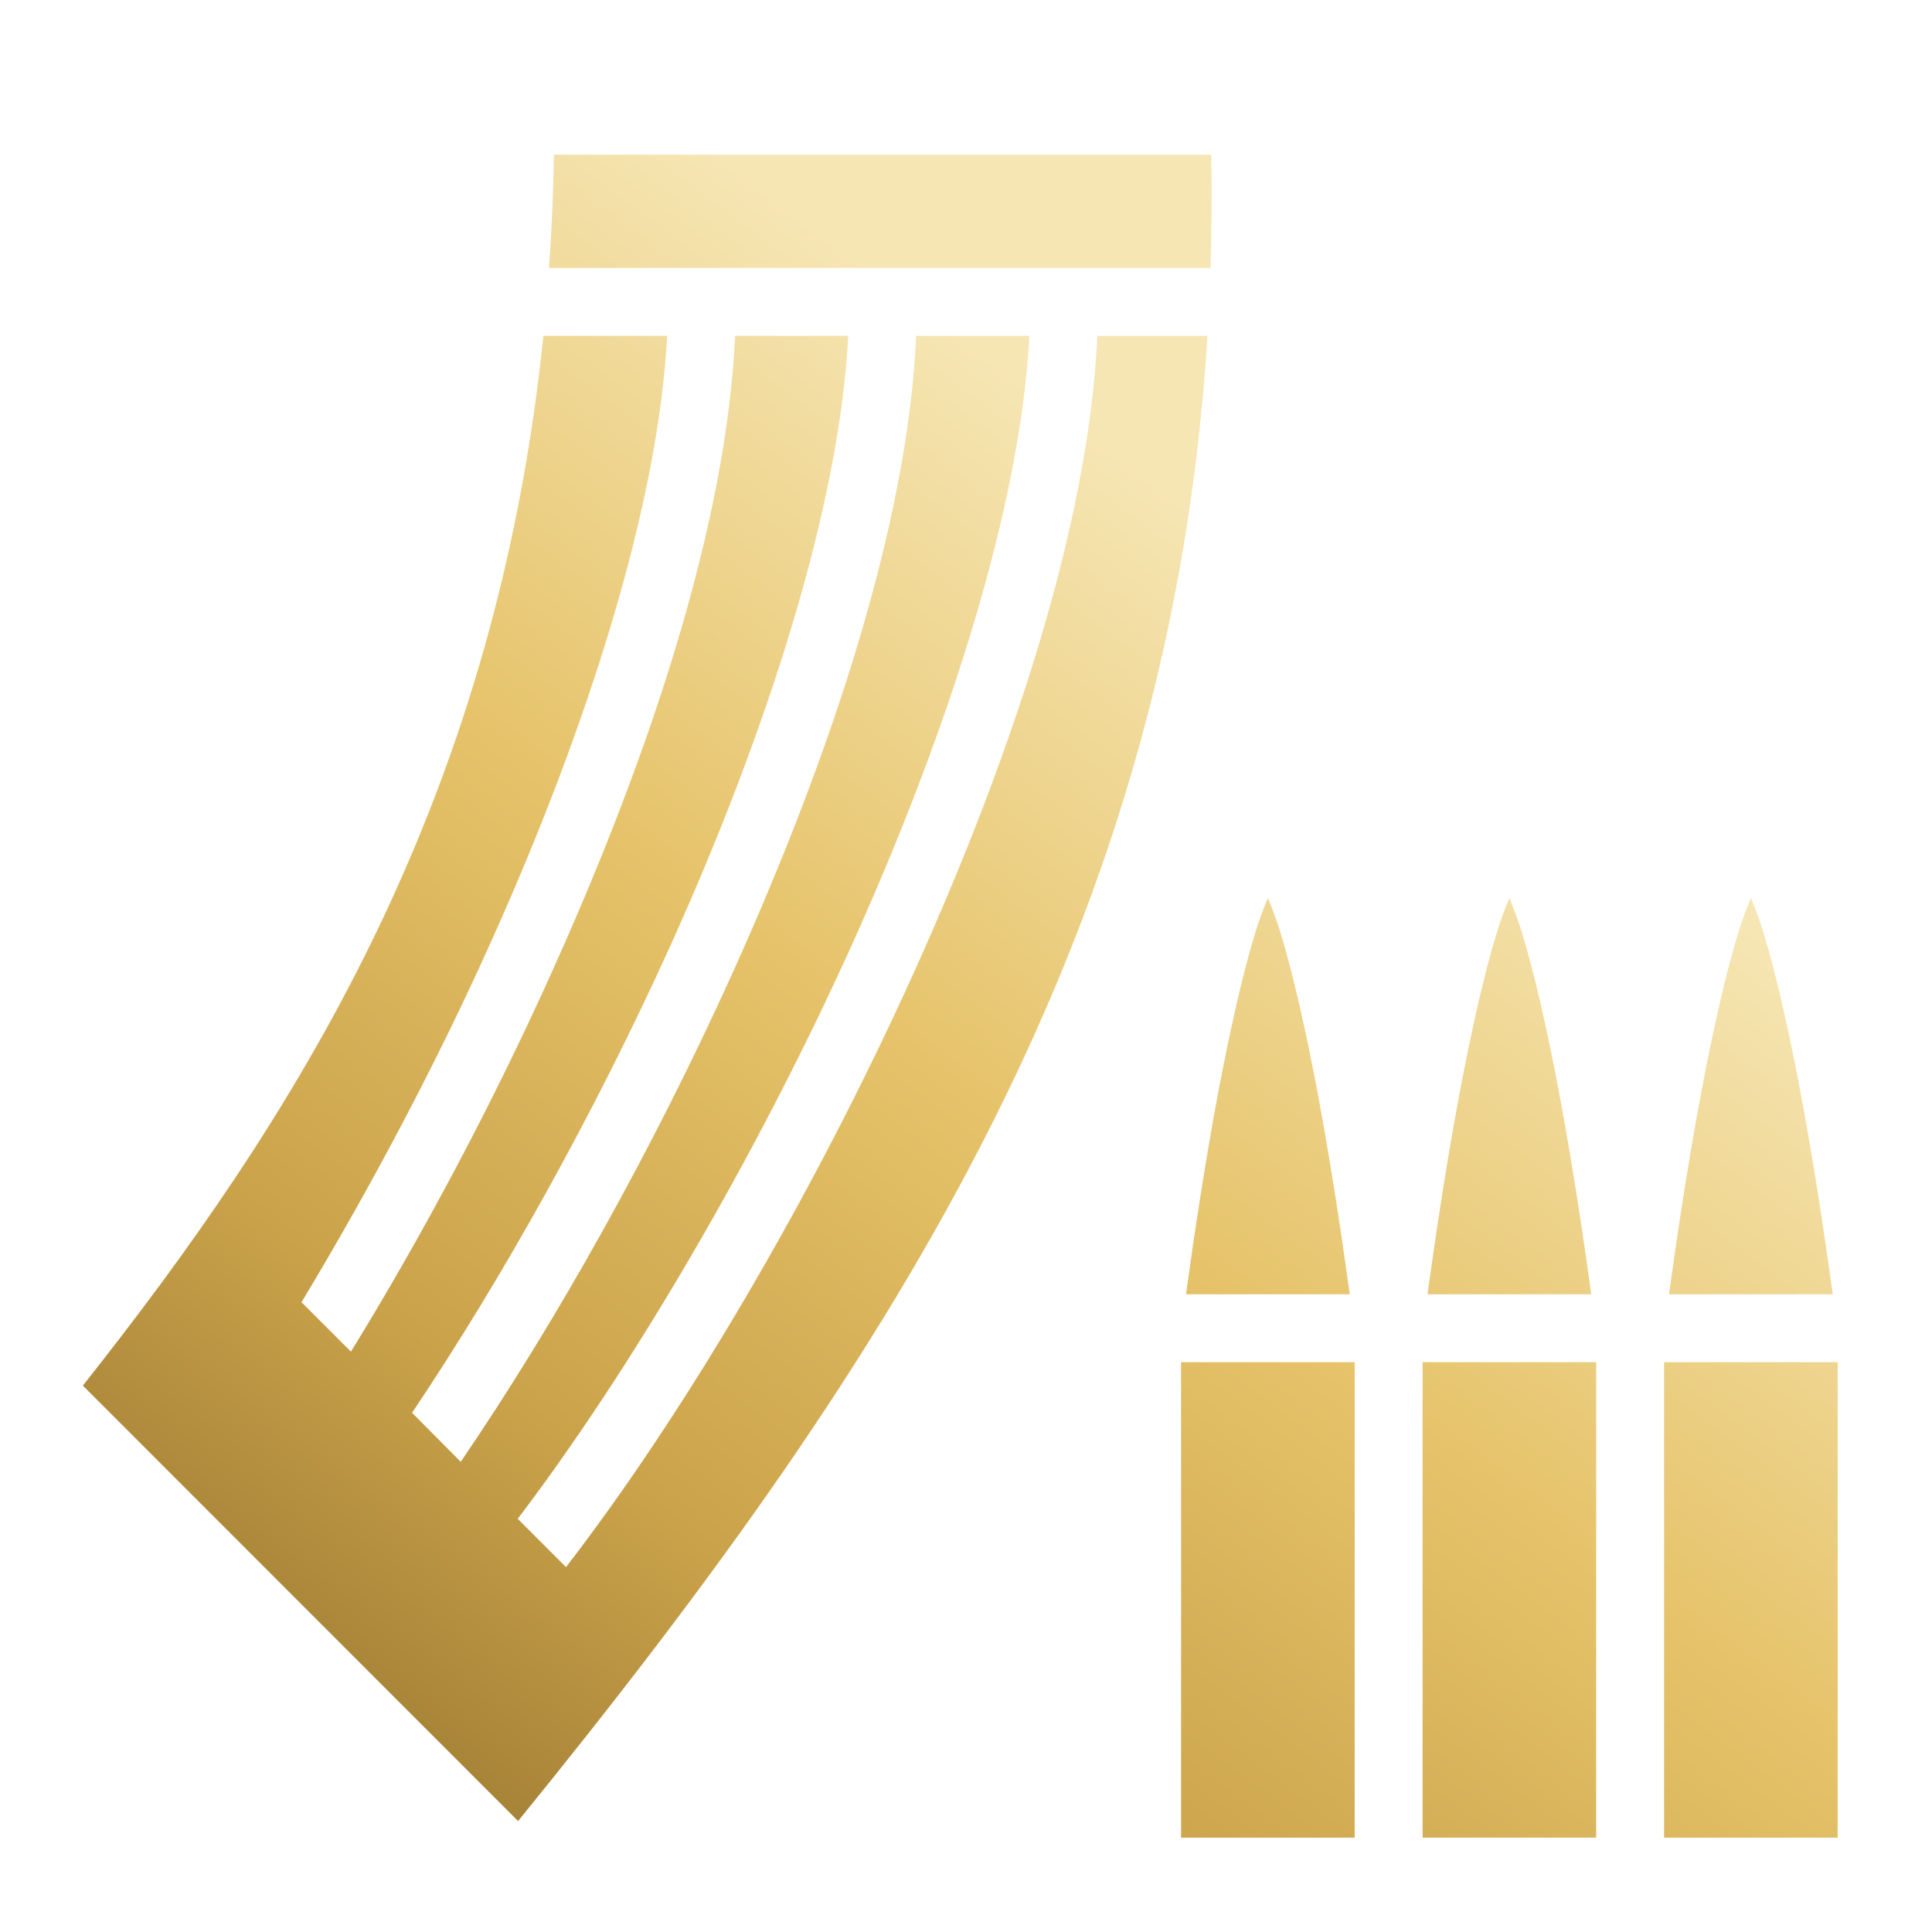
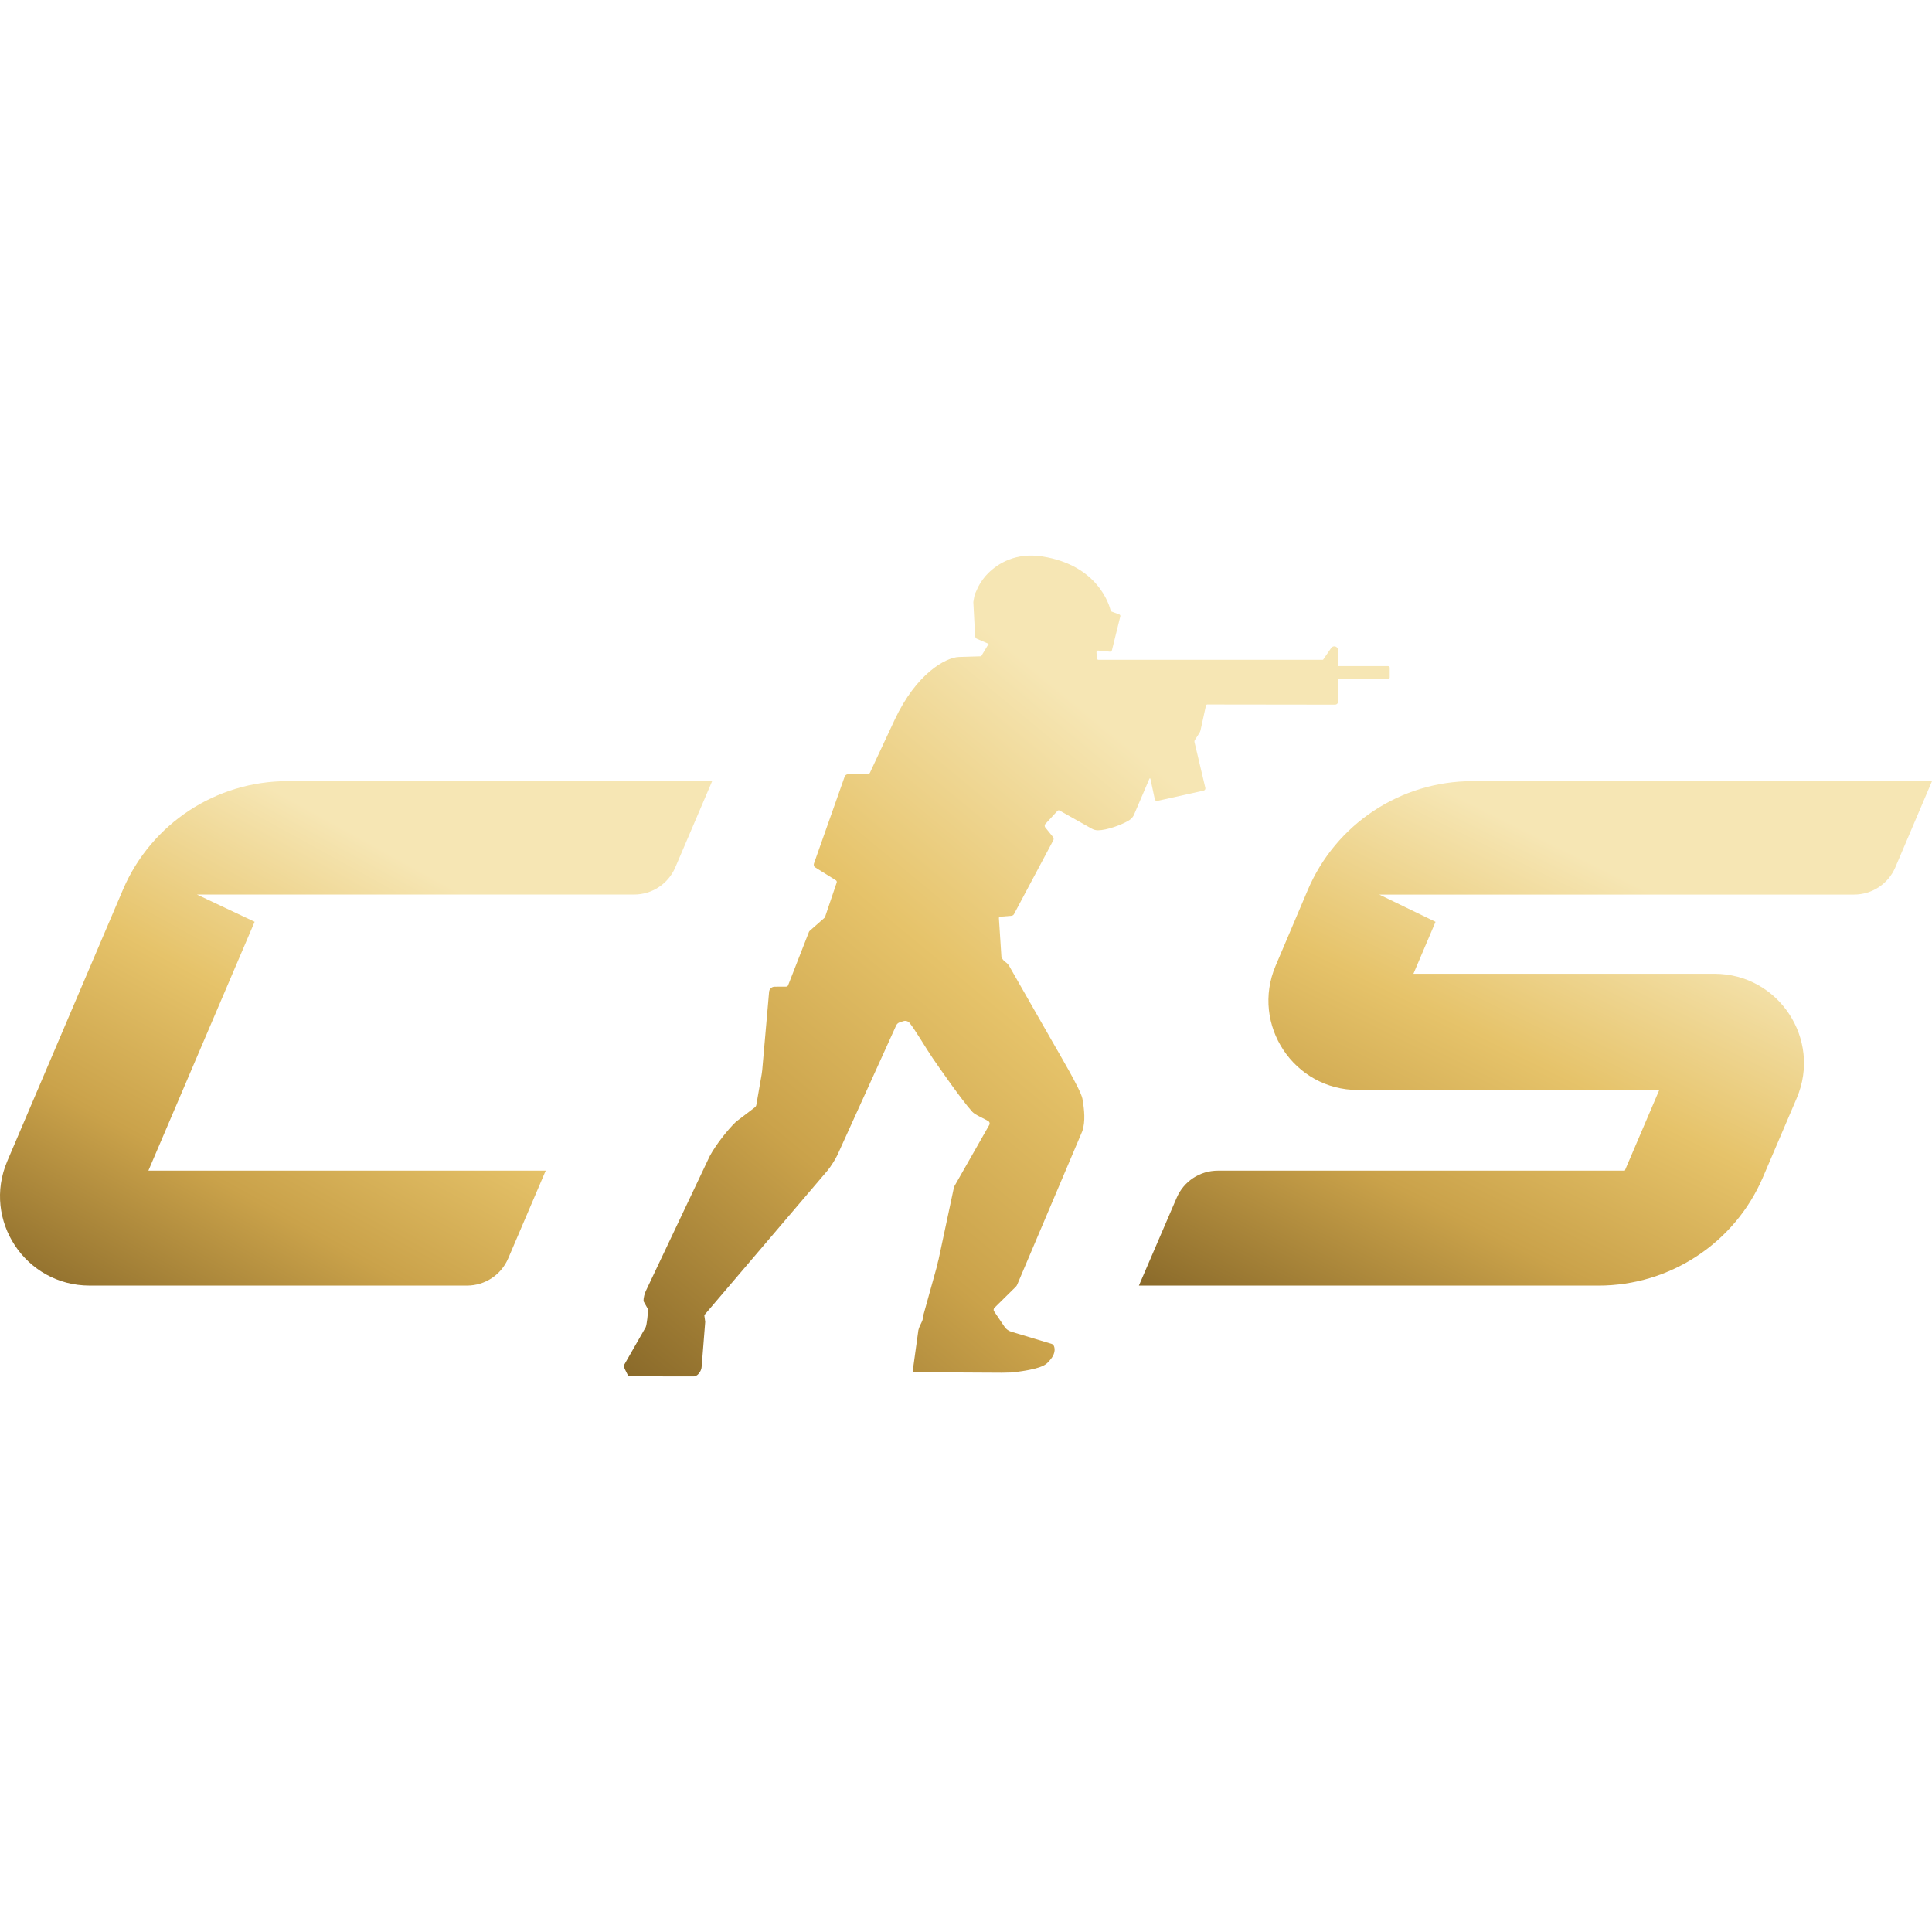
- <svg xmlns="http://www.w3.org/2000/svg" width="200" height="200" viewBox="0 0 512 512">
+ <svg xmlns="http://www.w3.org/2000/svg" width="200" height="200" viewBox="0 0 466 198" fill="none">
  <defs>
    <linearGradient id="premiumGold" x1="62%" y1="20%" x2="0%" y2="100%">
      <stop offset="0%" stop-color="#f6e6b4" />
      <stop offset="35%" stop-color="#e6c36a" />
      <stop offset="65%" stop-color="#caa24a" />
      <stop offset="100%" stop-color="#8a6a2a" />
    </linearGradient>
  </defs>
-   <path fill="url(#premiumGold)" d="M146.8 41c-.2 10.26-.6 20.25-1.3 30h175.3c.3-9.83.4-19.82.2-30H146.8zM144 89C131.1 214.5 76.78 297.9 21.96 367.2L137.3 482.6C239.3 357.1 310.3 244.5 320 89h-29.2c-2.2 49-22 109.8-48.6 168.7c-26.9 59.5-60.9 117-92.2 157.6l-12.8-12.8c29.7-39.1 62.7-94.9 88.6-152.2c25.9-57.4 44.7-116.6 47-161.3h-30c-2.2 49-22 109.8-48.6 168.7c-21.2 46.9-46.8 92.6-72.1 129.7l-12.9-13c23.9-35.6 48.4-79.4 68.6-124.1c25.9-57.4 44.7-116.6 47-161.3h-30c-2.2 49-22 109.8-48.6 168.7c-15.9 35.3-34.3 69.8-53.2 100.5l-13.1-13.1c17.6-29.2 35-61.7 49.9-94.8c25.9-57.4 44.7-116.6 47-161.3H144zm192 149c-1 2.4-2.1 5.2-3.2 8.7c-3.5 11.3-7 27.1-10 43c-4 21.3-6.9 41.8-8.5 53.3h43.4c-1.6-11.5-4.5-32-8.5-53.3c-3-15.9-6.5-31.7-10-43c-1.1-3.5-2.2-6.3-3.2-8.7zm64 0c-1 2.4-2.1 5.2-3.2 8.7c-3.5 11.3-7 27.1-10 43c-4 21.3-6.9 41.8-8.5 53.3h43.4c-1.6-11.5-4.5-32-8.5-53.3c-3-15.9-6.5-31.7-10-43c-1.1-3.5-2.2-6.3-3.2-8.7zm64 0c-1 2.4-2.1 5.2-3.2 8.7c-3.5 11.3-7 27.1-10 43c-4 21.3-6.9 41.8-8.5 53.3h43.4c-1.6-11.5-4.5-32-8.5-53.3c-3-15.9-6.5-31.7-10-43c-1.1-3.5-2.2-6.3-3.2-8.7zM313 361v126h46V361h-46zm64 0v126h46V361h-46zm64 0v126h46V361h-46z" />
+   <path d="M61.416 88.336L47.504 81.764H152.958C157.279 81.764 161.183 79.189 162.88 75.219L171.767 54.423L69.347 54.411C52.112 54.411 36.531 64.651 29.712 80.463L1.747 146.085C-4.31 160.302 6.13 176.083 21.599 176.083H112.65C116.972 176.083 120.876 173.507 122.573 169.538L131.625 148.359H35.792L61.416 88.34V88.336Z" fill="url(#premiumGold)" />
+   <path d="M355.15 54.415C337.826 54.415 322.183 64.763 315.423 80.698L310.908 91.344L307.684 98.931C301.643 113.145 312.087 128.906 327.544 128.906H335.476H400.22L391.906 148.363H293.738C289.424 148.363 285.528 150.927 283.827 154.885L274.705 176.087H385.559C402.845 176.087 418.46 165.785 425.244 149.904L433.369 130.887C439.445 116.67 429.001 100.874 413.528 100.874H340.922L346.252 88.348L332.685 81.772H447.222C451.551 81.772 455.459 79.189 457.152 75.212L466 54.419H355.154L355.15 54.415Z" fill="url(#premiumGold)" />
+   <path d="M322.953 26.687C322.856 26.687 322.775 26.606 322.775 26.51C322.783 25.838 322.802 23.459 322.806 23.011C322.806 22.393 322.373 21.895 321.832 21.895C321.519 21.895 321.24 22.065 321.059 22.328C320.966 22.459 319.857 24.077 319.173 25.069C319.134 25.123 319.076 25.154 319.01 25.154H264.965C264.753 25.154 264.579 24.984 264.575 24.772L264.467 23.312C264.463 23.065 264.687 22.872 264.93 22.919L267.694 23.181C267.934 23.201 268.15 23.046 268.208 22.814L270.222 14.656C270.265 14.466 270.16 14.273 269.979 14.208L268.108 13.509C268 13.466 267.918 13.377 267.891 13.265C267.551 11.845 264.784 2.346 251.444 0.222C244.954 -0.809 240.703 1.96 238.434 4.168C237.425 5.149 236.594 6.296 235.944 7.547L235.148 9.3C235.079 9.435 234.769 11.08 234.769 11.231L235.191 19.328C235.191 19.606 235.322 19.864 235.539 20.034L238.465 21.297L236.849 23.973C236.795 24.17 236.617 24.305 236.412 24.305C236.412 24.305 232.972 24.394 231.275 24.463C228.094 24.591 221.009 28.471 215.787 39.63C210.657 50.588 209.815 52.415 209.815 52.415C209.707 52.623 209.486 52.755 209.25 52.743L204.485 52.758C204.191 52.758 203.878 52.994 203.754 53.26L196.344 74.239C196.221 74.505 196.294 74.906 196.487 75.13L201.659 78.362C201.802 78.482 201.864 78.671 201.821 78.849L199.12 86.822C199.085 87 199.019 87.174 198.926 87.332L195.343 90.487C195.25 90.568 195.165 90.668 195.115 90.78C195.088 90.842 195.065 90.907 195.045 90.973L190.113 103.603C190.048 103.827 189.843 103.978 189.611 103.978L186.843 103.993C186.147 103.993 185.568 104.53 185.506 105.221L183.851 124.099C183.821 124.431 183.778 124.763 183.72 125.095L182.414 132.586C182.363 132.76 182.267 132.914 182.139 133.042L177.532 136.559C175.421 138.575 172.592 142.254 171.208 144.822L155.863 177.191C155.492 177.878 155.194 179.064 155.213 179.848L156.303 181.79C156.319 182.485 156.04 185.551 155.72 186.168L150.579 195.15C150.463 195.37 150.455 195.629 150.556 195.856L150.811 196.439L151.58 197.972L167.184 197.996C168.151 198.084 169.221 196.845 169.252 195.517L170.099 184.821L169.878 183.211L199.63 148.297C200.407 147.351 201.462 145.683 201.991 144.579L216.169 113.318C216.336 112.975 216.633 112.712 216.997 112.592L217.893 112.303C218.438 112.125 219.034 112.299 219.401 112.739C220.642 114.23 223.56 119.183 224.982 121.249C226.157 122.964 231.99 131.4 234.537 134.181C235.241 134.945 237.409 135.814 238.38 136.405C238.697 136.598 238.801 137.007 238.619 137.328L230.123 152.247L226.37 169.866C226.239 170.276 226.138 170.7 226.076 171.125L222.679 183.361C222.702 184.906 221.515 185.717 221.419 187.539L220.182 196.482C220.166 196.756 220.386 196.988 220.661 196.988L241.653 197.104H241.669C241.696 197.104 243.149 197.084 244.007 197.049C244.17 197.042 244.448 197.015 244.63 196.992C247.428 196.636 249.342 196.254 250.644 195.814C250.702 195.795 250.76 195.775 250.818 195.752C251.723 195.432 252.31 195.076 252.689 194.683C253.404 193.937 254.231 193.022 254.355 191.845C254.359 191.798 254.363 191.756 254.367 191.709C254.367 191.682 254.367 191.651 254.37 191.624C254.37 191.559 254.37 191.497 254.37 191.431C254.37 191.424 254.37 191.412 254.37 191.404C254.37 191.346 254.363 191.288 254.355 191.234C254.328 190.999 254.274 190.821 254.212 190.678C254.212 190.678 254.212 190.678 254.212 190.675C254.212 190.671 254.208 190.667 254.204 190.663C254.185 190.617 254.162 190.578 254.138 190.539C254.123 190.516 254.111 190.493 254.092 190.47C253.972 190.304 253.856 190.242 253.841 190.234C253.783 190.2 253.721 190.169 253.655 190.146L243.907 187.207C243.281 187.014 242.736 186.628 242.349 186.103L239.732 182.234C239.605 181.964 239.663 181.639 239.875 181.431L244.974 176.407C245.148 176.241 245.283 176.037 245.372 175.813L261.077 138.787C261.811 136.436 261.568 133.791 261.077 130.995C260.713 128.929 255.422 120.052 254.038 117.6C252.82 115.438 245.229 102.167 243.428 99.024C243.223 98.669 242.956 98.352 242.62 98.12C242.38 97.954 242.144 97.742 241.951 97.518C241.758 97.294 241.619 97.031 241.541 96.746L240.942 87.529C240.888 87.328 241.027 87.127 241.236 87.112L243.969 86.884C244.228 86.861 244.46 86.71 244.58 86.483L254.042 68.709C254.173 68.466 254.166 68.169 254.023 67.933L252.086 65.535C251.955 65.315 251.951 65.037 252.078 64.813L254.977 61.682C255.097 61.465 255.368 61.392 255.584 61.512L263.292 65.856C263.759 66.118 264.289 66.273 264.826 66.273C266.964 66.257 270.485 64.995 272.317 63.875C272.8 63.578 273.198 63.157 273.461 62.655L277.242 53.824C277.292 53.712 277.458 53.728 277.481 53.847L278.536 58.759C278.606 59.068 278.877 59.241 279.186 59.172L290.318 56.697C290.612 56.631 290.793 56.342 290.731 56.048L288.107 44.962C288.072 44.812 288.099 44.654 288.184 44.522L289.267 42.843C289.402 42.634 289.502 42.406 289.564 42.171L290.875 36.19C290.909 36.035 291.045 35.923 291.203 35.923L321.998 35.962C322.431 35.962 322.767 35.63 322.767 35.194V29.965C322.767 29.869 322.848 29.788 322.945 29.788H334.819C335.028 29.788 335.202 29.618 335.202 29.405V27.05C335.202 26.842 335.032 26.668 334.819 26.668H322.941L322.953 26.687Z" fill="url(#premiumGold)" />
</svg>
